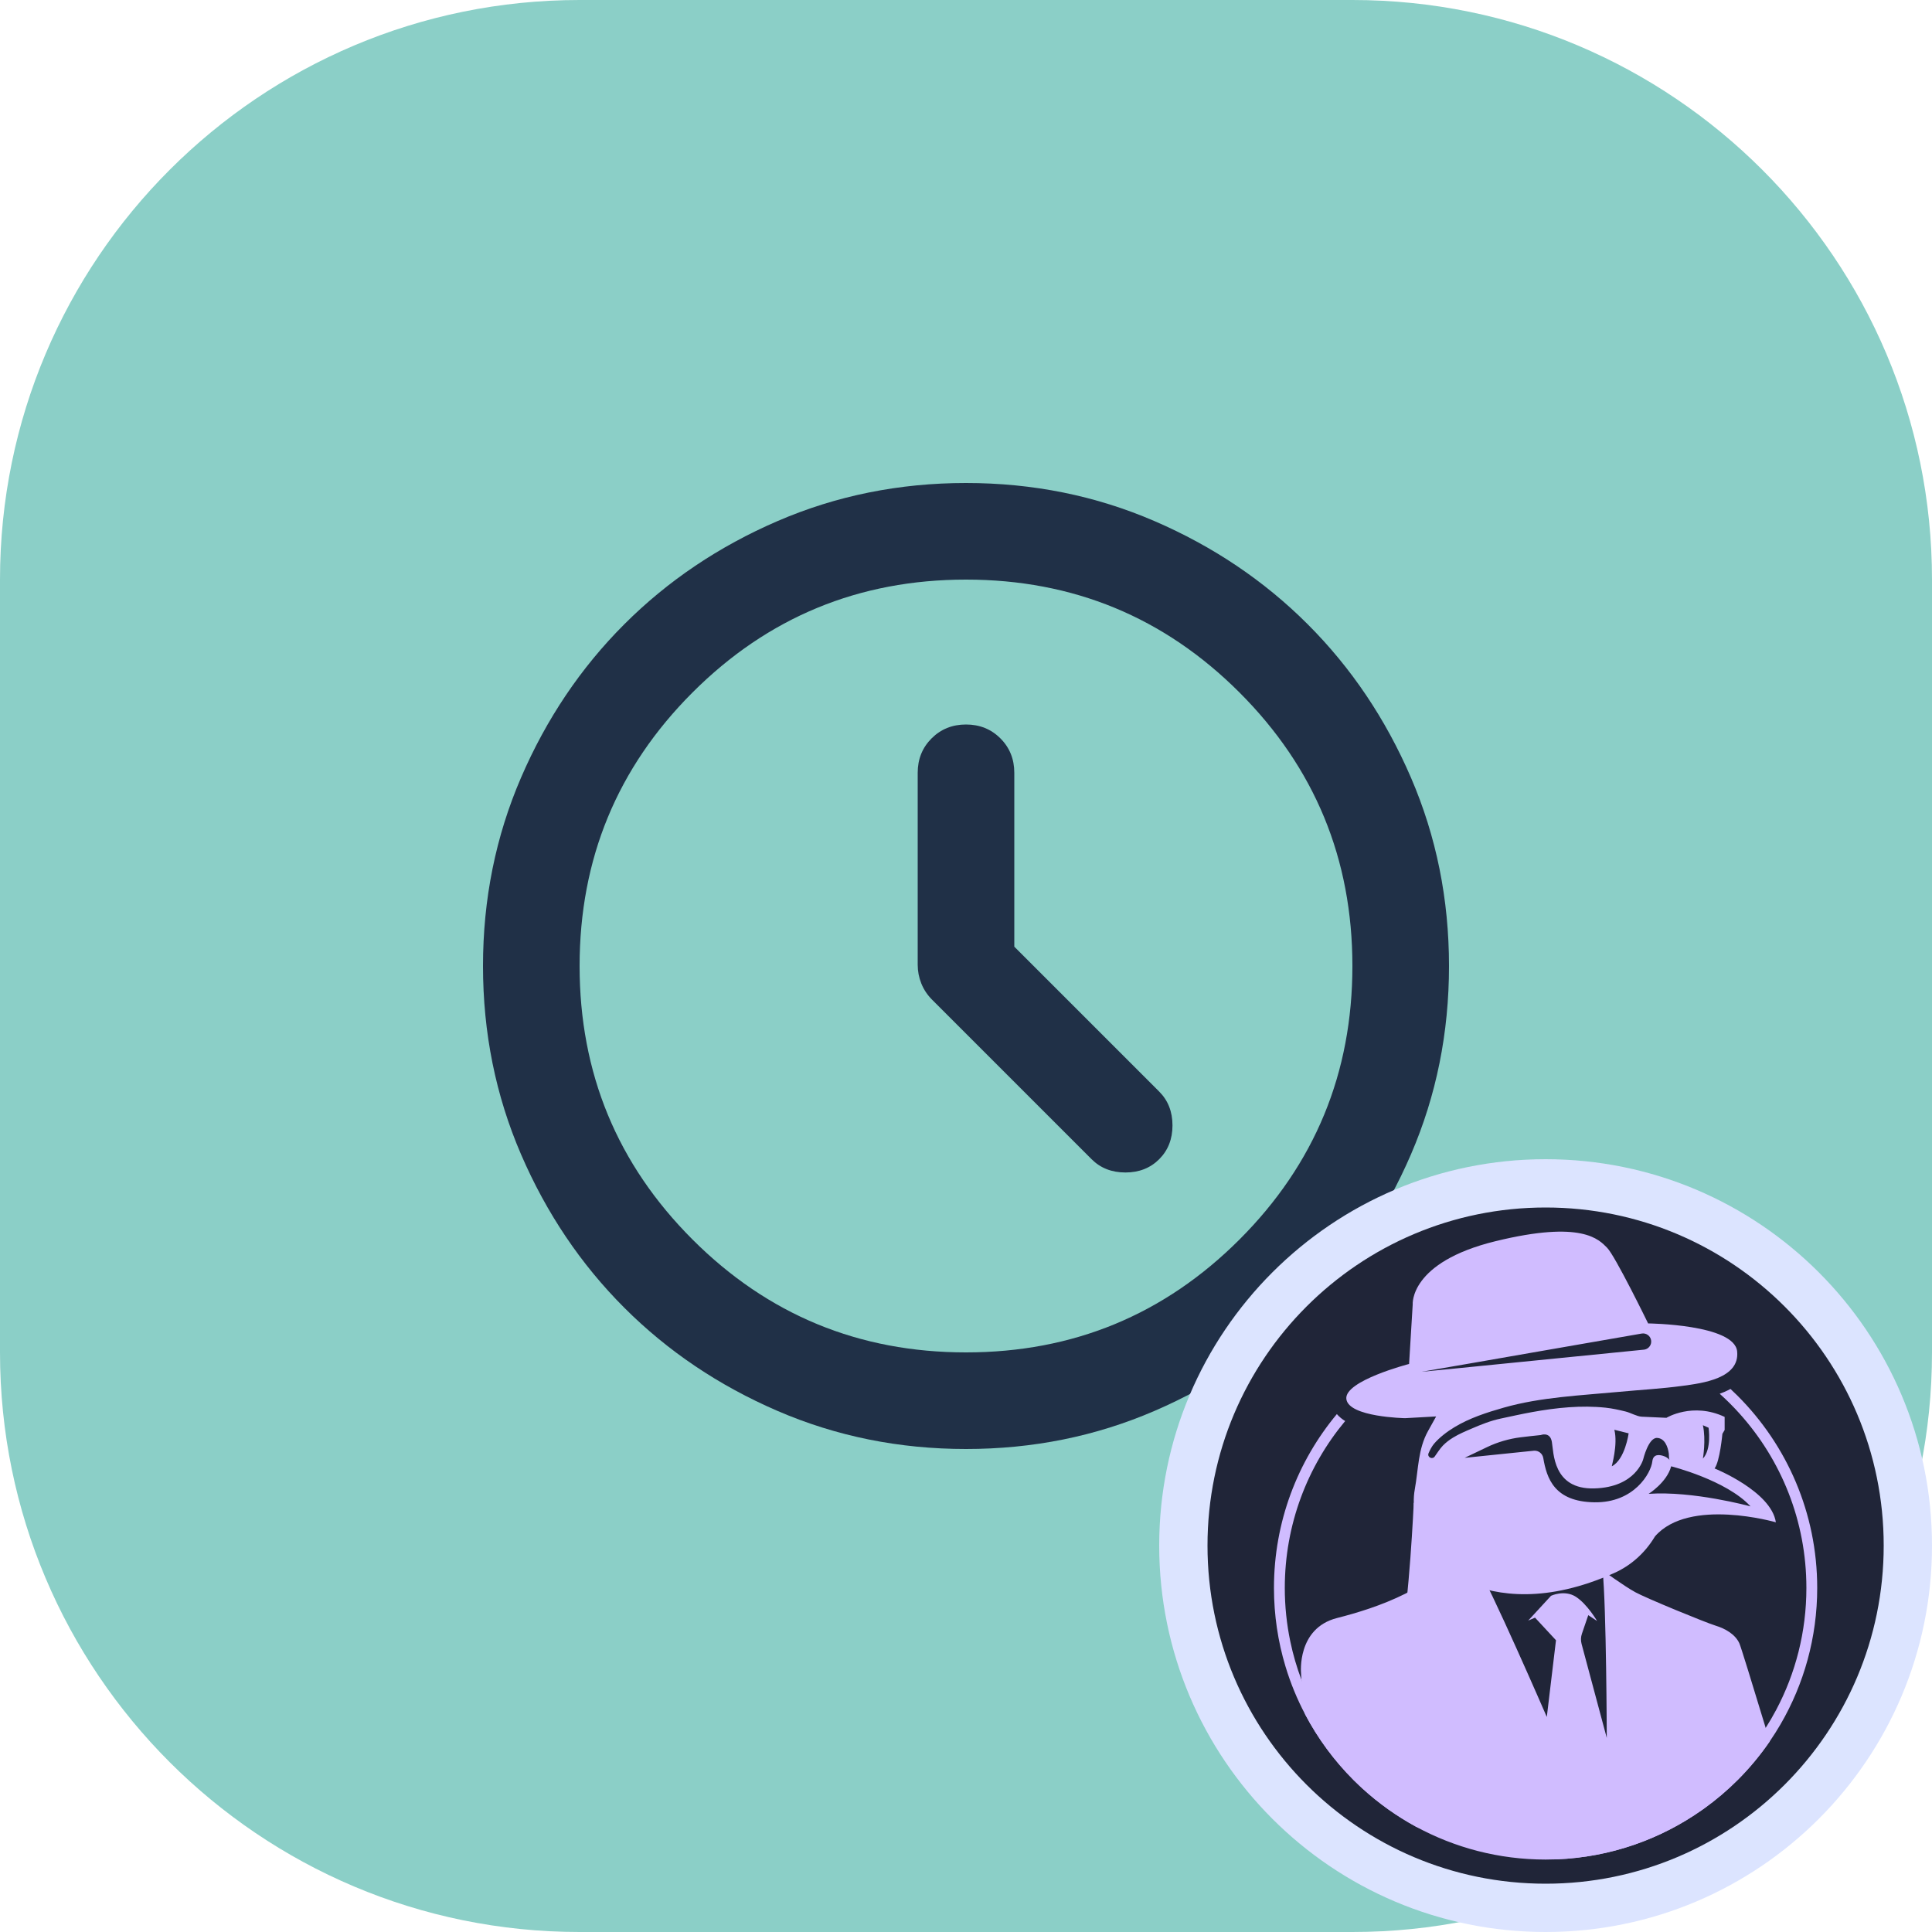
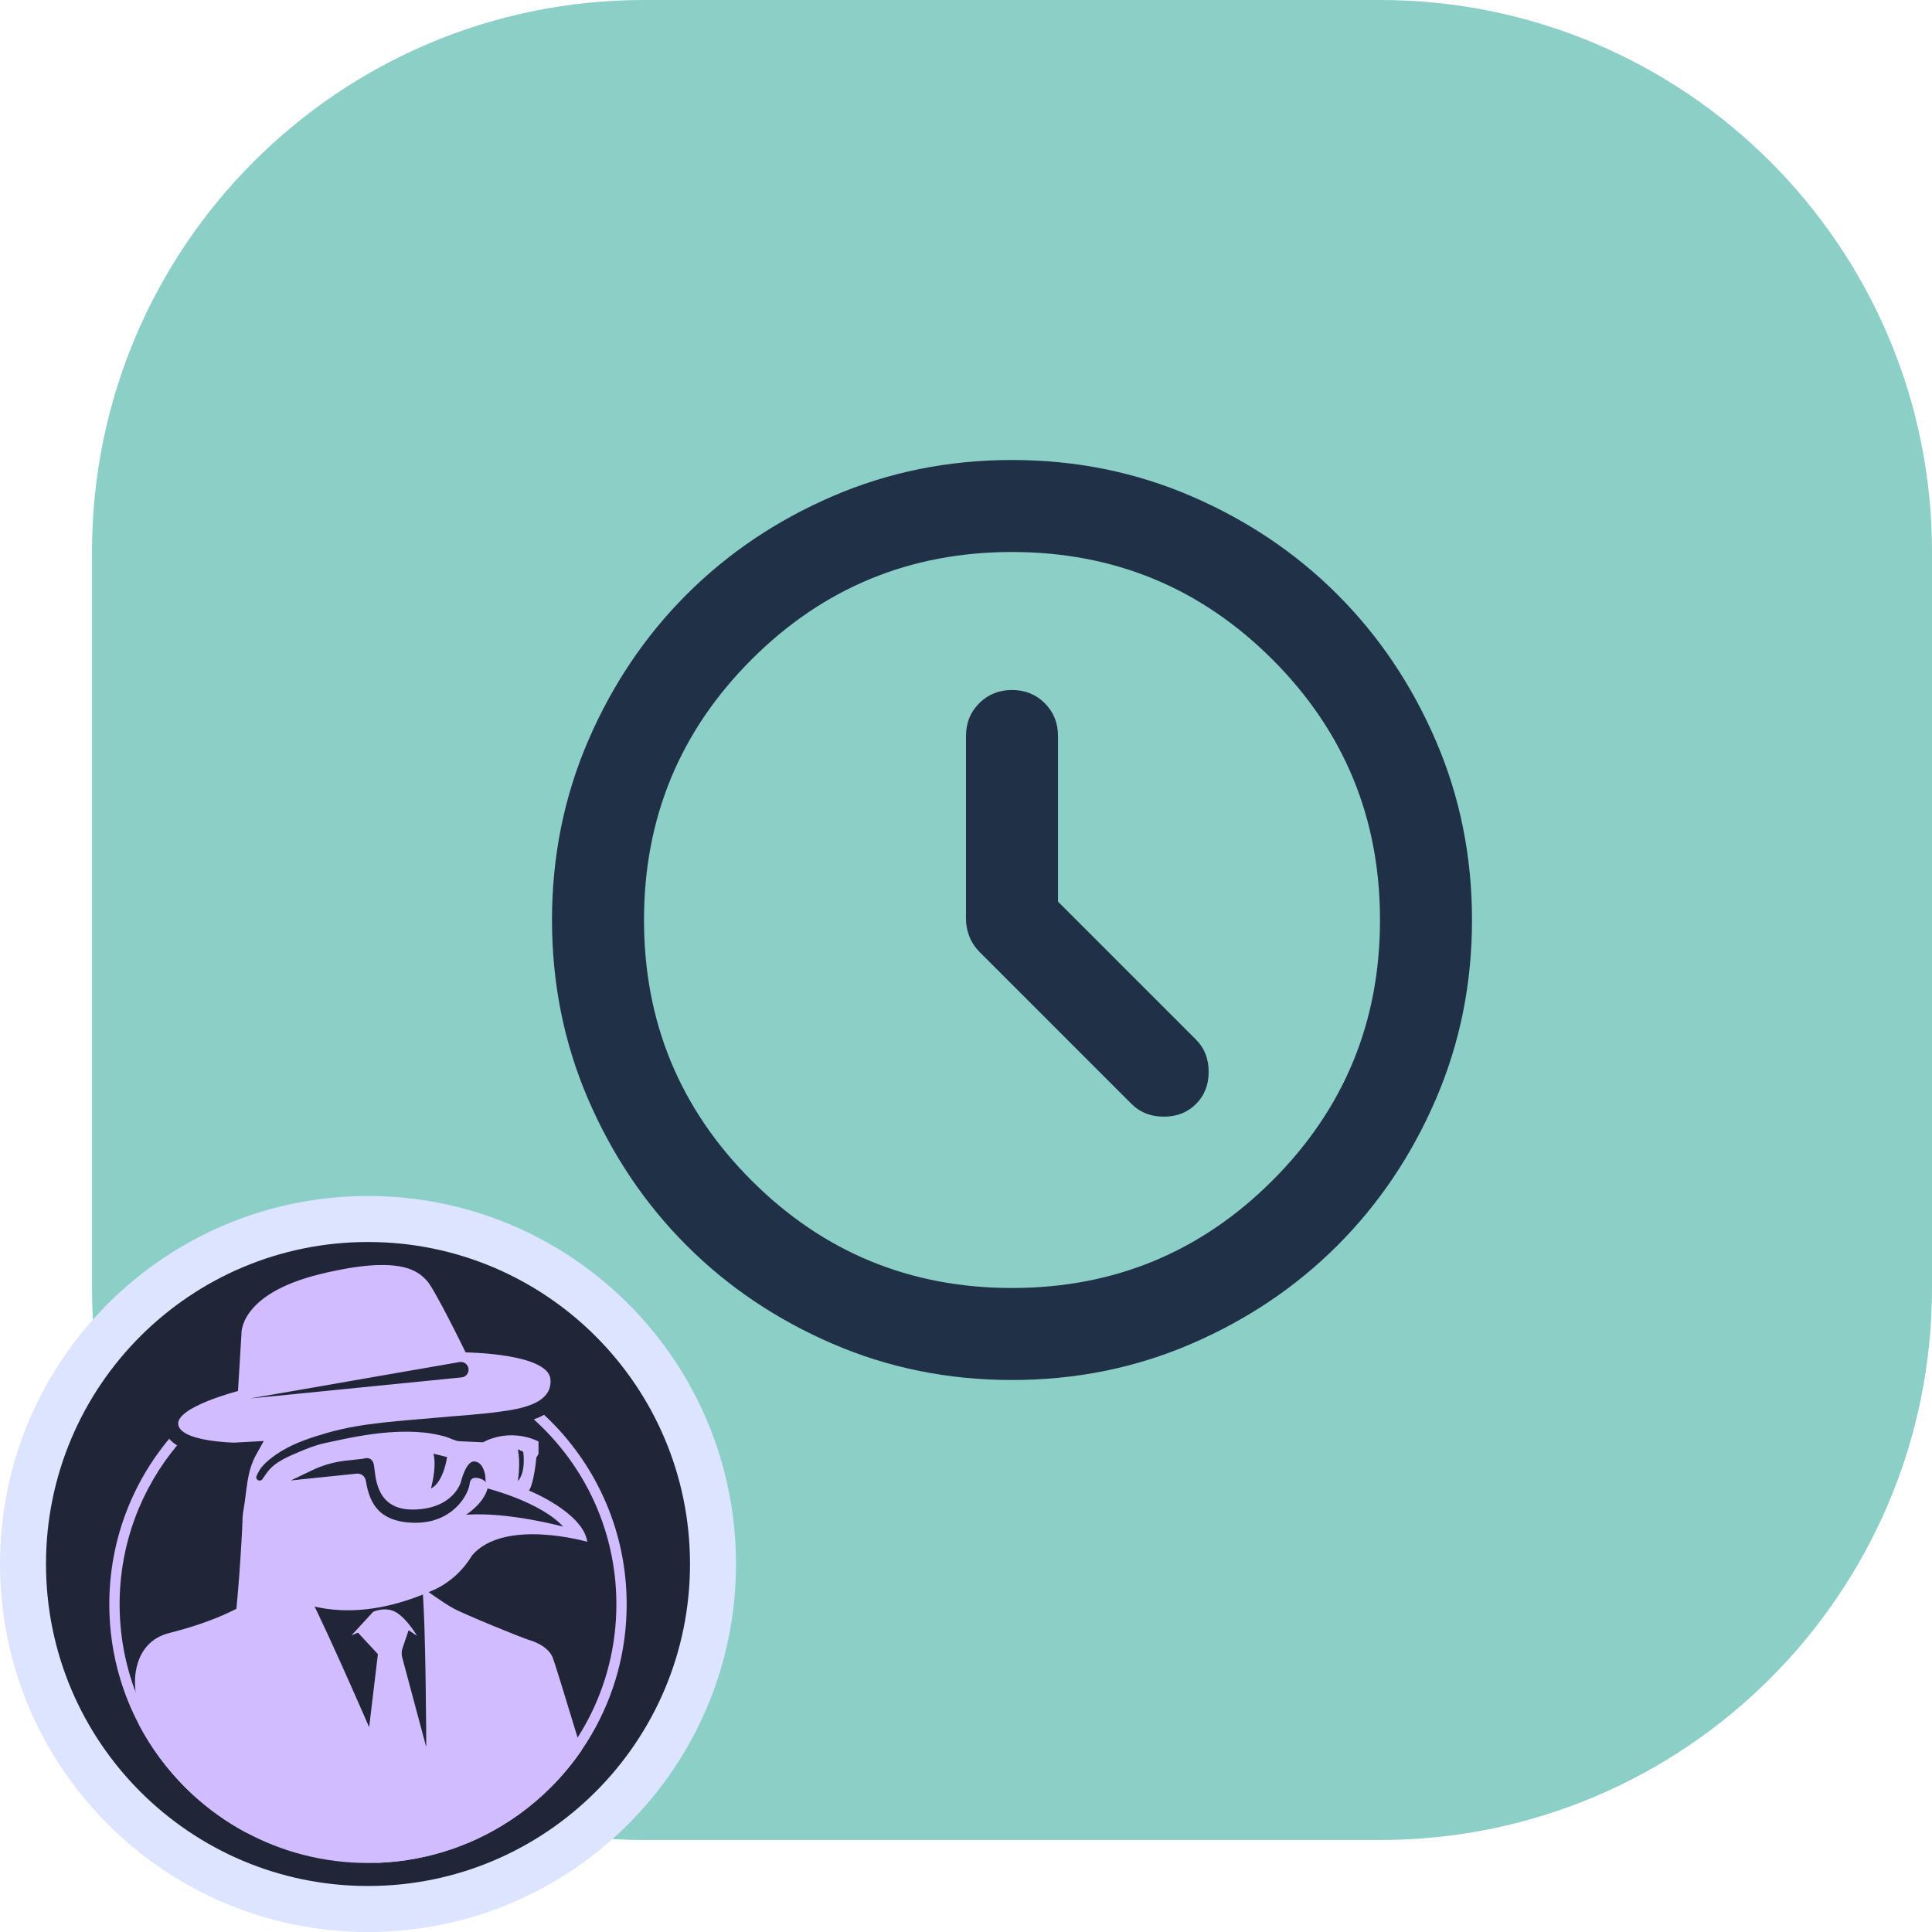
- <svg xmlns="http://www.w3.org/2000/svg" width="40" height="40" viewBox="0 0 40 40">
+ <svg xmlns="http://www.w3.org/2000/svg" width="40" height="40" viewBox="-2 0 42 42">
  <rect width="40" height="40" rx="12" fill="#8bcfc7" />
  <g transform="translate(8 32) scale(0.025 -0.025)">
    <path fill="#203047" d="M520 496V640Q520 657 508.5 668.5Q497 680 480.0 680.0Q463 680 451.5 668.5Q440 657 440 640V481Q440 473 443.0 465.5Q446 458 452 452L584 320Q595 309 612.0 309.0Q629 309 640 320Q651 331 651.0 348.0Q651 365 640 376ZM480 80Q397 80 324.0 111.5Q251 143 197.0 197.0Q143 251 111.5 324.0Q80 397 80 480Q80 563 111.5 636.0Q143 709 197.0 763.0Q251 817 324.0 848.5Q397 880 480 880Q563 880 636.0 848.5Q709 817 763.0 763.0Q817 709 848.5 636.0Q880 563 880 480Q880 397 848.5 324.0Q817 251 763.0 197.0Q709 143 636.0 111.5Q563 80 480 80ZM480 480Q480 480 480.0 480.0Q480 480 480 480Q480 480 480.0 480.0Q480 480 480 480Q480 480 480.0 480.0Q480 480 480 480Q480 480 480.0 480.0Q480 480 480 480ZM480 160Q613 160 706.5 253.5Q800 347 800 480Q800 613 706.5 706.5Q613 800 480 800Q347 800 253.5 706.5Q160 613 160 480Q160 347 253.5 253.5Q347 160 480 160Z" />
  </g>
-   <g id="dux-badge">
+   <g id="dux-badge" transform="translate(-26 2)">
    <circle cx="32" cy="32" r="7.5" fill="#202538" stroke="#dce4ff" stroke-width="1" />
    <g transform="translate(26.376 25.5) scale(0.02329119)">
      <defs id="defs1">
        <clipPath clipPathUnits="userSpaceOnUse" id="clipPath21">
          <path d="M 0,1200 H 2000 V 0 H 0 Z" transform="translate(-673.8743,-704.2584)" id="path21" />
        </clipPath>
        <clipPath clipPathUnits="userSpaceOnUse" id="clipPath25">
          <path d="M 0,1200 H 2000 V 0 H 0 Z" transform="translate(-466.3045,-703.5978)" id="path25" />
        </clipPath>
        <clipPath clipPathUnits="userSpaceOnUse" id="clipPath27">
          <path d="M 0,1200 H 2000 V 0 H 0 Z" transform="translate(-695.28,-473.9274)" id="path27" />
        </clipPath>
        <clipPath clipPathUnits="userSpaceOnUse" id="clipPath29">
          <path d="M 0,1200 H 2000 V 0 H 0 Z" transform="translate(-457.9388,-632.9906)" id="path29" />
        </clipPath>
        <clipPath clipPathUnits="userSpaceOnUse" id="clipPath31">
          <path d="M 0,1200 H 2000 V 0 H 0 Z" transform="translate(-466.3045,-703.5978)" id="path31" />
        </clipPath>
        <clipPath clipPathUnits="userSpaceOnUse" id="clipPath33">
          <path d="M 0,1200 H 2000 V 0 H 0 Z" transform="translate(-614.5172,-638.933)" id="path33" />
        </clipPath>
      </defs>
      <g id="layer-MC0" transform="translate(-486.3102,-515.0272)">
        <path id="path20" d="M 0,0 C -1.568,1.568 -3.163,3.098 -4.787,4.61 -5.944,3.966 -7.185,3.35 -8.529,2.762 -9.658,2.277 -10.815,1.82 -11.981,1.4 c 1.885,-1.689 3.742,-3.425 5.552,-5.207 0.448,-0.429 0.886,-0.868 1.325,-1.306 2.221,-2.221 4.386,-4.498 6.476,-6.84 27.639,-30.784 44.453,-71.459 44.453,-116.089 0,-29.347 -7.259,-56.977 -20.09,-81.21 -2.192,-4.134 -4.544,-8.174 -7.054,-12.102 -6.83,-10.74 -14.827,-20.669 -23.785,-29.636 -5.944,-5.944 -12.317,-11.459 -19.073,-16.498 -0.56,-0.42 -1.12,-0.83 -1.689,-1.231 -28.675,-20.893 -63.975,-33.201 -102.186,-33.201 -48.018,0 -91.464,19.456 -122.948,50.93 -0.737,0.737 -1.465,1.474 -2.174,2.221 -0.55,0.569 -1.101,1.147 -1.633,1.726 -15.545,16.553 -27.881,36.14 -36.018,57.779 -3.098,8.211 -5.58,16.712 -7.409,25.464 -2.417,11.534 -3.686,23.496 -3.686,35.758 0.01,42.326 15.117,81.097 40.246,111.246 -2.072,1.278 -3.975,2.809 -5.534,4.637 -26.174,-31.399 -41.934,-71.822 -41.934,-115.883 0,-18.187 2.678,-35.748 7.67,-52.311 3.359,-11.142 7.754,-21.835 13.092,-31.95 8.528,-16.208 19.446,-30.961 32.276,-43.801 1.251,-1.25 2.529,-2.491 3.817,-3.685 0.662,-0.644 1.334,-1.26 2.006,-1.876 10.862,-9.938 22.945,-18.578 36,-25.661 25.632,-13.913 55.016,-21.816 86.229,-21.816 2.454,0 4.908,0.047 7.334,0.14 36.056,1.446 69.424,13.427 97.054,32.976 0.569,0.392 1.148,0.793 1.698,1.204 7.82,5.655 15.164,11.925 21.966,18.718 7.904,7.904 15.07,16.526 21.406,25.773 2.556,3.723 4.973,7.558 7.25,11.477 15.499,26.697 24.382,57.723 24.382,90.812 C 53.038,-78.055 32.762,-32.762 0,0" style="fill:#D0BCFF;fill-opacity:1;fill-rule:nonzero;stroke:none" transform="matrix(1.333333,0,0,-1.333333,898.4991,660.9888)" clip-path="url(#clipPath21)" />
        <path id="path24" d="M 0,0 -0.169,-0.292 C 1.43,-0.2 3.091,-0.108 4.798,0 Z" style="fill:#D0BCFF;fill-opacity:1;fill-rule:nonzero;stroke:none" transform="matrix(1.333333,0,0,-1.333333,621.7393,661.8696)" clip-path="url(#clipPath25)" />
        <path id="path26" d="m 0,0 c -6.336,-9.247 -13.502,-17.869 -21.406,-25.773 -6.802,-6.793 -14.146,-13.063 -21.965,-18.718 -0.551,-0.411 -1.129,-0.812 -1.699,-1.204 -27.629,-19.549 -60.998,-31.53 -97.053,-32.976 -33.247,1.129 -64.852,8.762 -93.564,21.676 -13.054,7.082 -25.138,15.723 -36,25.661 -0.672,0.616 -1.343,1.232 -2.006,1.876 -1.288,1.194 -2.566,2.435 -3.816,3.685 -12.831,12.84 -23.748,27.593 -32.277,43.801 -1.092,7.651 -1.941,15.378 -2.445,23.039 -0.102,1.502 -0.186,3.004 -0.261,4.497 0,0 -2.865,29.795 23.944,36.634 26.827,6.84 65.654,19.745 87.722,50.305 0,0 0.327,-8.38 5.506,-15.779 8.034,-11.422 46.674,-100.46 46.674,-100.46 l 6.121,51.135 -13.978,15.079 -4.553,-1.987 15.228,16.544 c 0,0 8.94,4.218 16.554,-0.653 7.605,-4.899 14.146,-16.153 14.146,-16.153 l -5.879,3.892 -4.227,-12.364 c -0.756,-2.184 -0.83,-4.535 -0.233,-6.784 l 16.796,-62.687 c 0,0 -0.243,87.415 -2.781,111.685 0,0 14.221,-10.367 21.621,-14.454 7.381,-4.078 47.215,-20.407 53.738,-22.395 6.504,-1.987 13.222,-5.841 15.882,-11.916 1.026,-2.351 8.594,-26.939 17.486,-56.229 C -1.829,6.028 -0.914,3.023 0,0" style="fill:#D0BCFF;fill-opacity:1;fill-rule:nonzero;stroke:none" transform="matrix(1.333333,0,0,-1.333333,927.04,968.0968)" clip-path="url(#clipPath27)" />
        <path id="path28" d="m 0,0 c 0,0 -3.081,-67.22 -8.64,-90.616 -5.559,-23.397 30.316,0 30.316,0 l 20.9,68.629 z" style="fill:#D0BCFF;fill-opacity:1;fill-rule:nonzero;stroke:none" transform="matrix(1.333333,0,0,-1.333333,610.5851,756.0125)" clip-path="url(#clipPath29)" />
        <path id="path30" d="M 0,0 -0.169,-0.292 C 1.43,-0.2 3.091,-0.108 4.798,0 Z" style="fill:#D0BCFF;fill-opacity:1;fill-rule:nonzero;stroke:none" transform="matrix(1.333333,0,0,-1.333333,621.7393,661.8696)" clip-path="url(#clipPath31)" />
        <path id="path32" d="m 0,0 c 0,0 12.178,7.604 15.029,18.355 0,0 36.913,-9.243 52.904,-26.719 C 66.887,-8.091 29.642,2.031 0,0 m -36.152,-5.643 c -26.791,0.404 -31.781,16.05 -34.086,29.523 -0.511,2.958 -3.148,5.073 -6.13,4.883 l -46.275,-4.764 14.922,7.14 c 3.505,1.687 7.164,3.077 10.895,4.17 3.742,1.093 7.556,1.901 11.429,2.376 4.051,0.499 8.542,1.01 13.46,1.509 0,0 6.19,2.459 7.414,-4.479 1.259,-6.926 0.499,-31.864 28.287,-31.103 27.777,0.76 32.612,19.412 32.612,19.412 0,0 3.458,14.471 9.232,14.257 5.263,-0.202 7.27,-6.142 7.853,-10.479 0.142,-1.045 -0.06,-3.54 0.582,-4.324 -0.939,1.152 -2.162,2.032 -3.564,2.554 C 7.604,26.113 3.065,26.945 2.471,21.658 1.616,13.877 -9.599,-6.059 -36.152,-5.643 m 13.306,48.354 9.528,-2.377 c 0,0 -2.388,-17.5 -11.227,-21.979 -0.25,-0.13 4.194,14.281 1.699,24.356 m 59.022,3.041 3.79,-1.687 c 0,0 2.198,-14.209 -3.79,-20.577 0,0 2.174,12.474 0,22.264 m -187.451,35.63 c 12.225,2.067 24.45,4.229 36.664,6.332 l 36.663,6.392 73.303,12.748 c 2.958,0.522 5.774,-1.462 6.285,-4.408 0.522,-2.947 -1.462,-5.762 -4.42,-6.285 -0.119,-0.024 -0.261,-0.036 -0.38,-0.047 H -3.184 L -114.243,85.029 c -12.344,-1.224 -24.676,-2.495 -37.032,-3.647 M 43.97,16.93 c 3.54,4.693 5.215,23.096 5.215,23.096 l 1.497,2.518 v 8.744 C 29.381,61.327 11.869,50.682 11.869,50.682 l -16.491,0.749 c -3.112,0.142 -7.449,2.637 -10.644,3.433 -4.42,1.093 -8.804,2.068 -13.342,2.566 -16.407,1.735 -32.933,0 -49.091,-2.934 -7.021,-1.271 -13.971,-2.851 -20.957,-4.325 -6.701,-1.425 -12.878,-3.908 -19.151,-6.605 -4.313,-1.842 -8.649,-3.659 -12.641,-6.119 -2.436,-1.496 -4.741,-3.243 -6.737,-5.31 -2.126,-2.21 -3.659,-4.859 -5.476,-7.319 -1.545,-2.091 -4.907,-0.463 -4.147,2.032 0.024,0.059 0.048,0.119 0.06,0.154 0.867,2.044 2.221,4.646 3.659,6.345 3.588,4.241 8.958,8.292 13.686,11.12 10.039,6.071 21.48,9.766 32.767,12.985 24.771,7.057 51.442,8.138 77.009,10.55 14.114,1.331 28.43,2.091 42.473,4.016 12.784,1.734 37.935,4.859 36.176,22.882 -1.71,18.129 -59.355,18.712 -59.355,18.712 0,0 -21.943,45.027 -27.372,50.468 -5.418,5.418 -16.503,18.474 -74.254,4.384 -57.739,-14.078 -55.327,-42.259 -55.327,-42.259 l -2.412,-39.622 c 0,0 -43.198,-11.179 -41.832,-23.321 1.391,-12.142 39.171,-12.819 39.171,-12.819 0,0 8.577,0.439 20.696,1.152 l -5.382,-9.683 c -6.749,-12.13 -6.38,-25.258 -8.851,-38.908 -4.277,-23.631 11.963,-52.702 33.978,-62.147 21.1,-9.053 53.949,-13.782 99.012,6.368 11.085,4.954 20.328,13.282 26.66,23.618 l 0.499,0.796 c 22.728,26.125 80.574,9.386 80.574,9.386 C 81.774,1.699 43.97,16.93 43.97,16.93" style="fill:#D0BCFF;fill-opacity:1;fill-rule:nonzero;stroke:none" transform="matrix(1.333333,0,0,-1.333333,819.3563,748.0893)" clip-path="url(#clipPath33)" />
      </g>
    </g>
  </g>
</svg>
